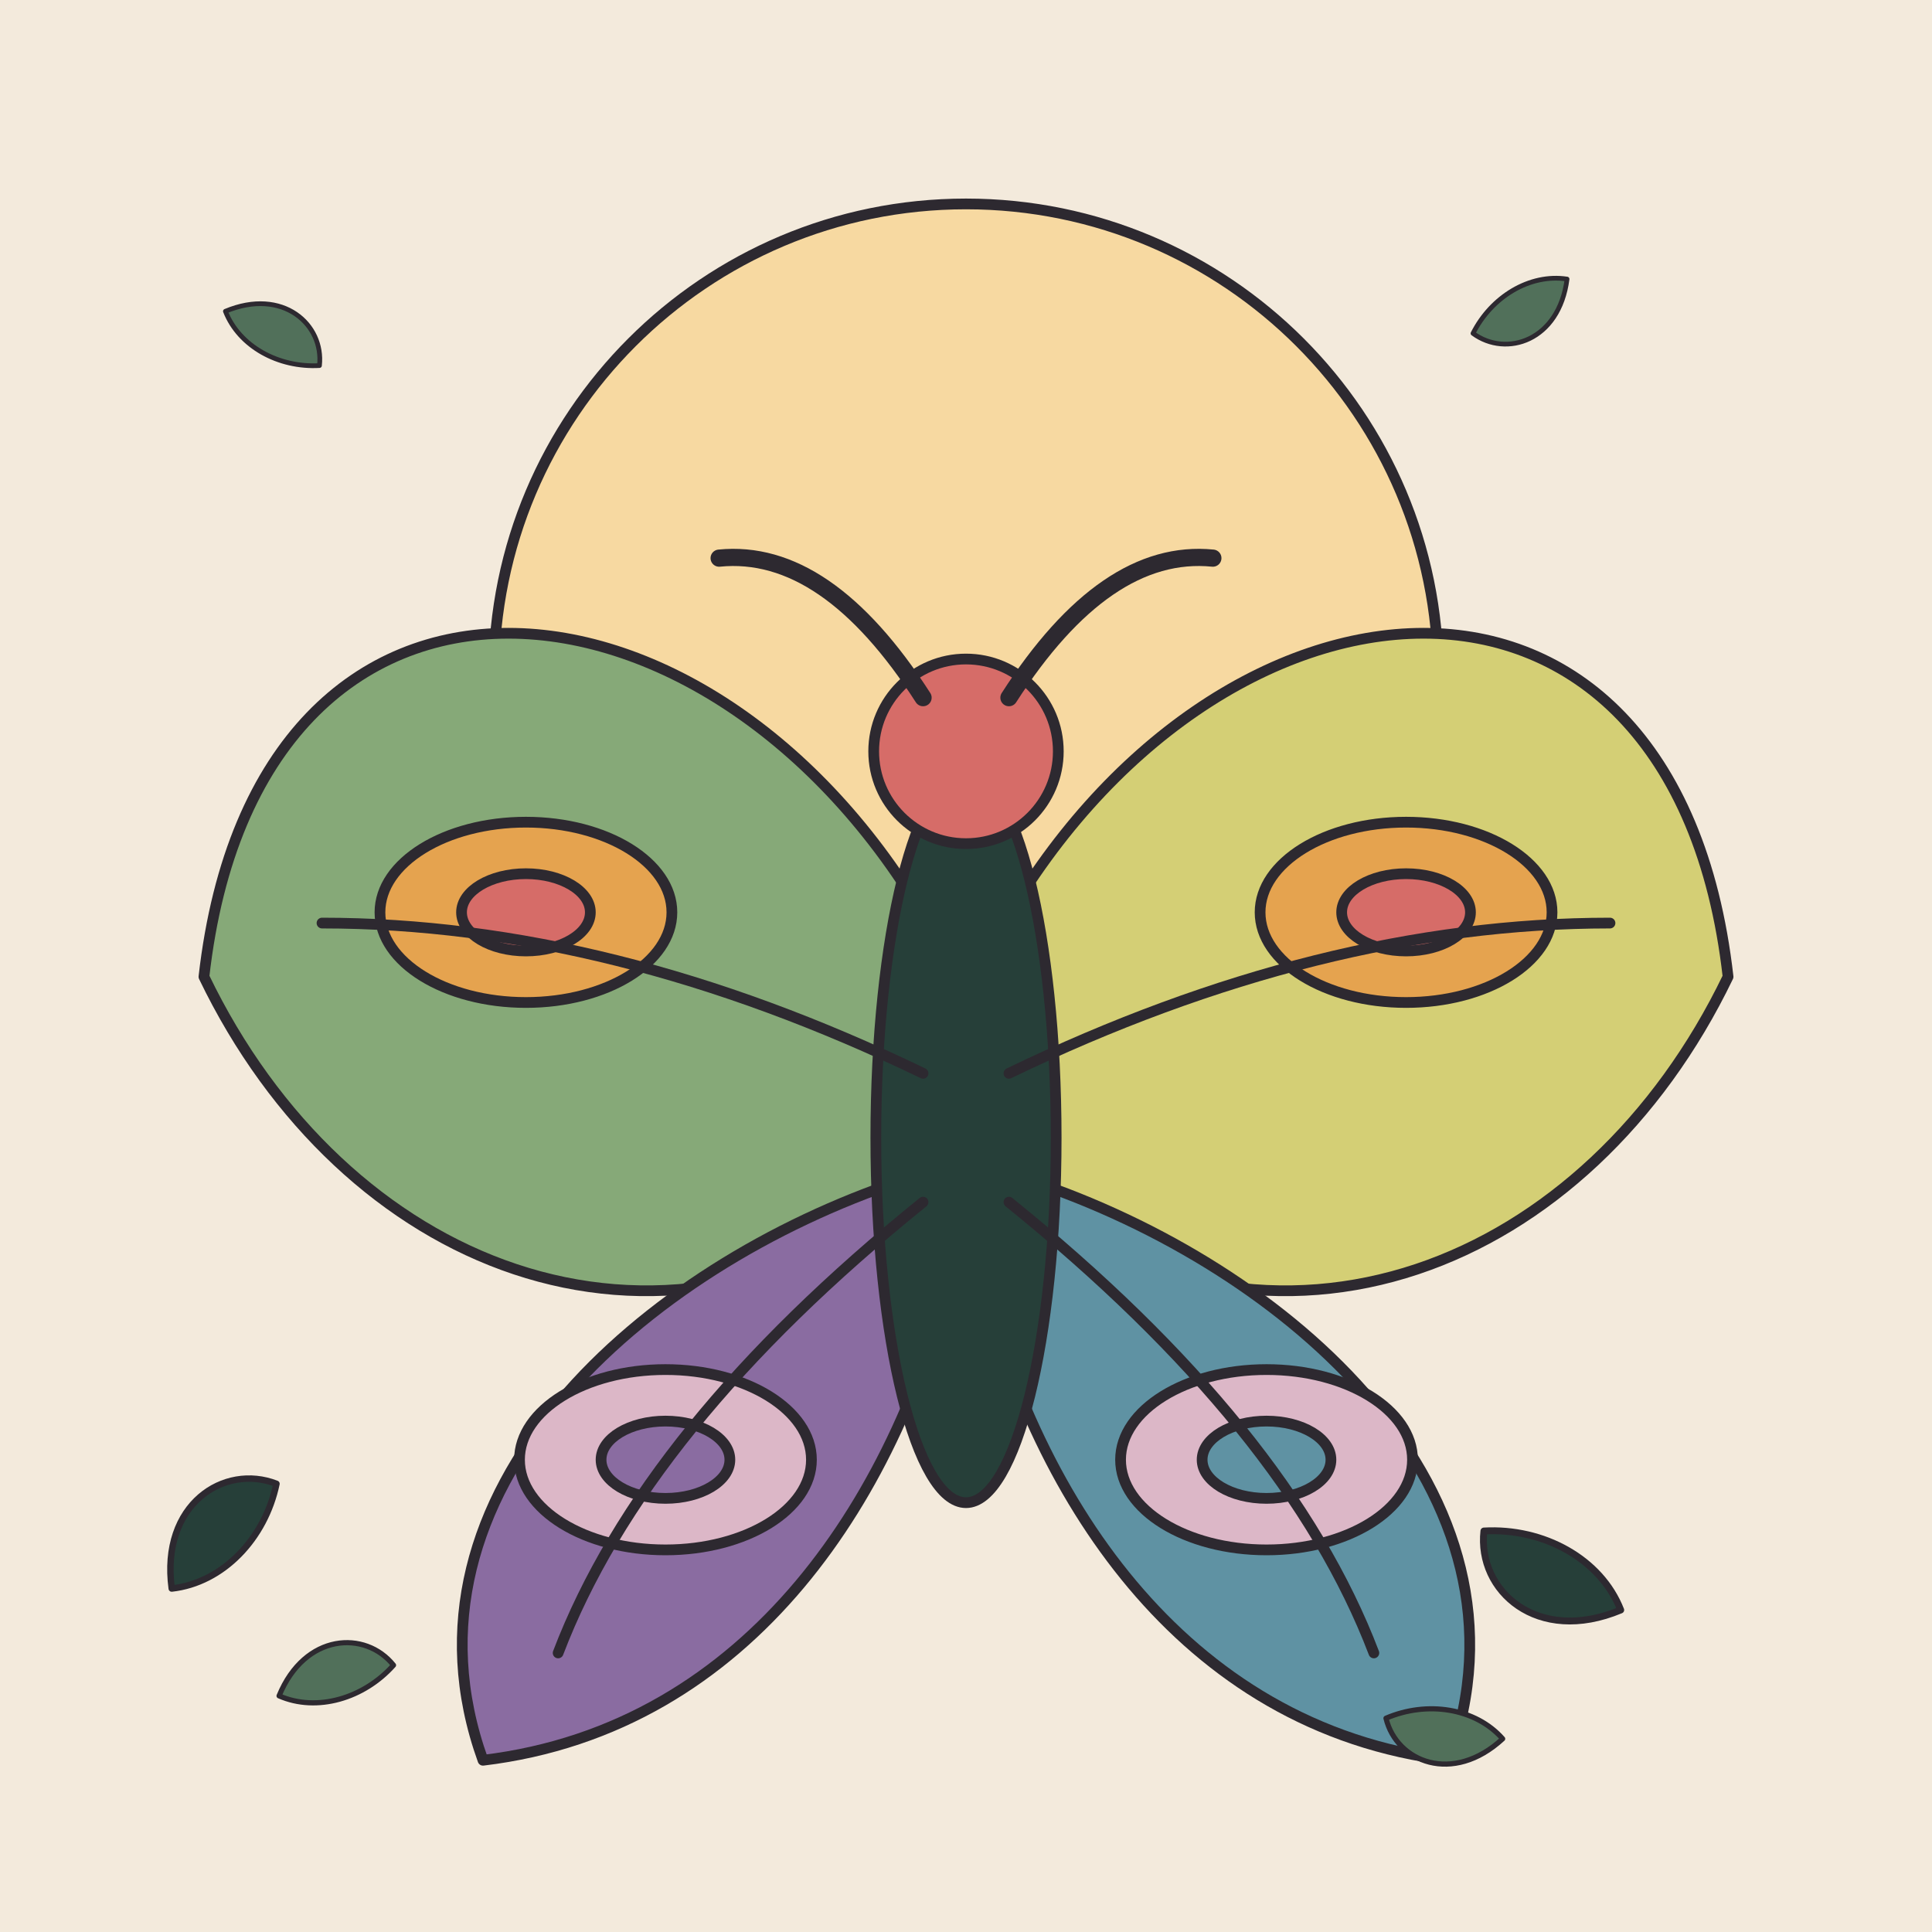
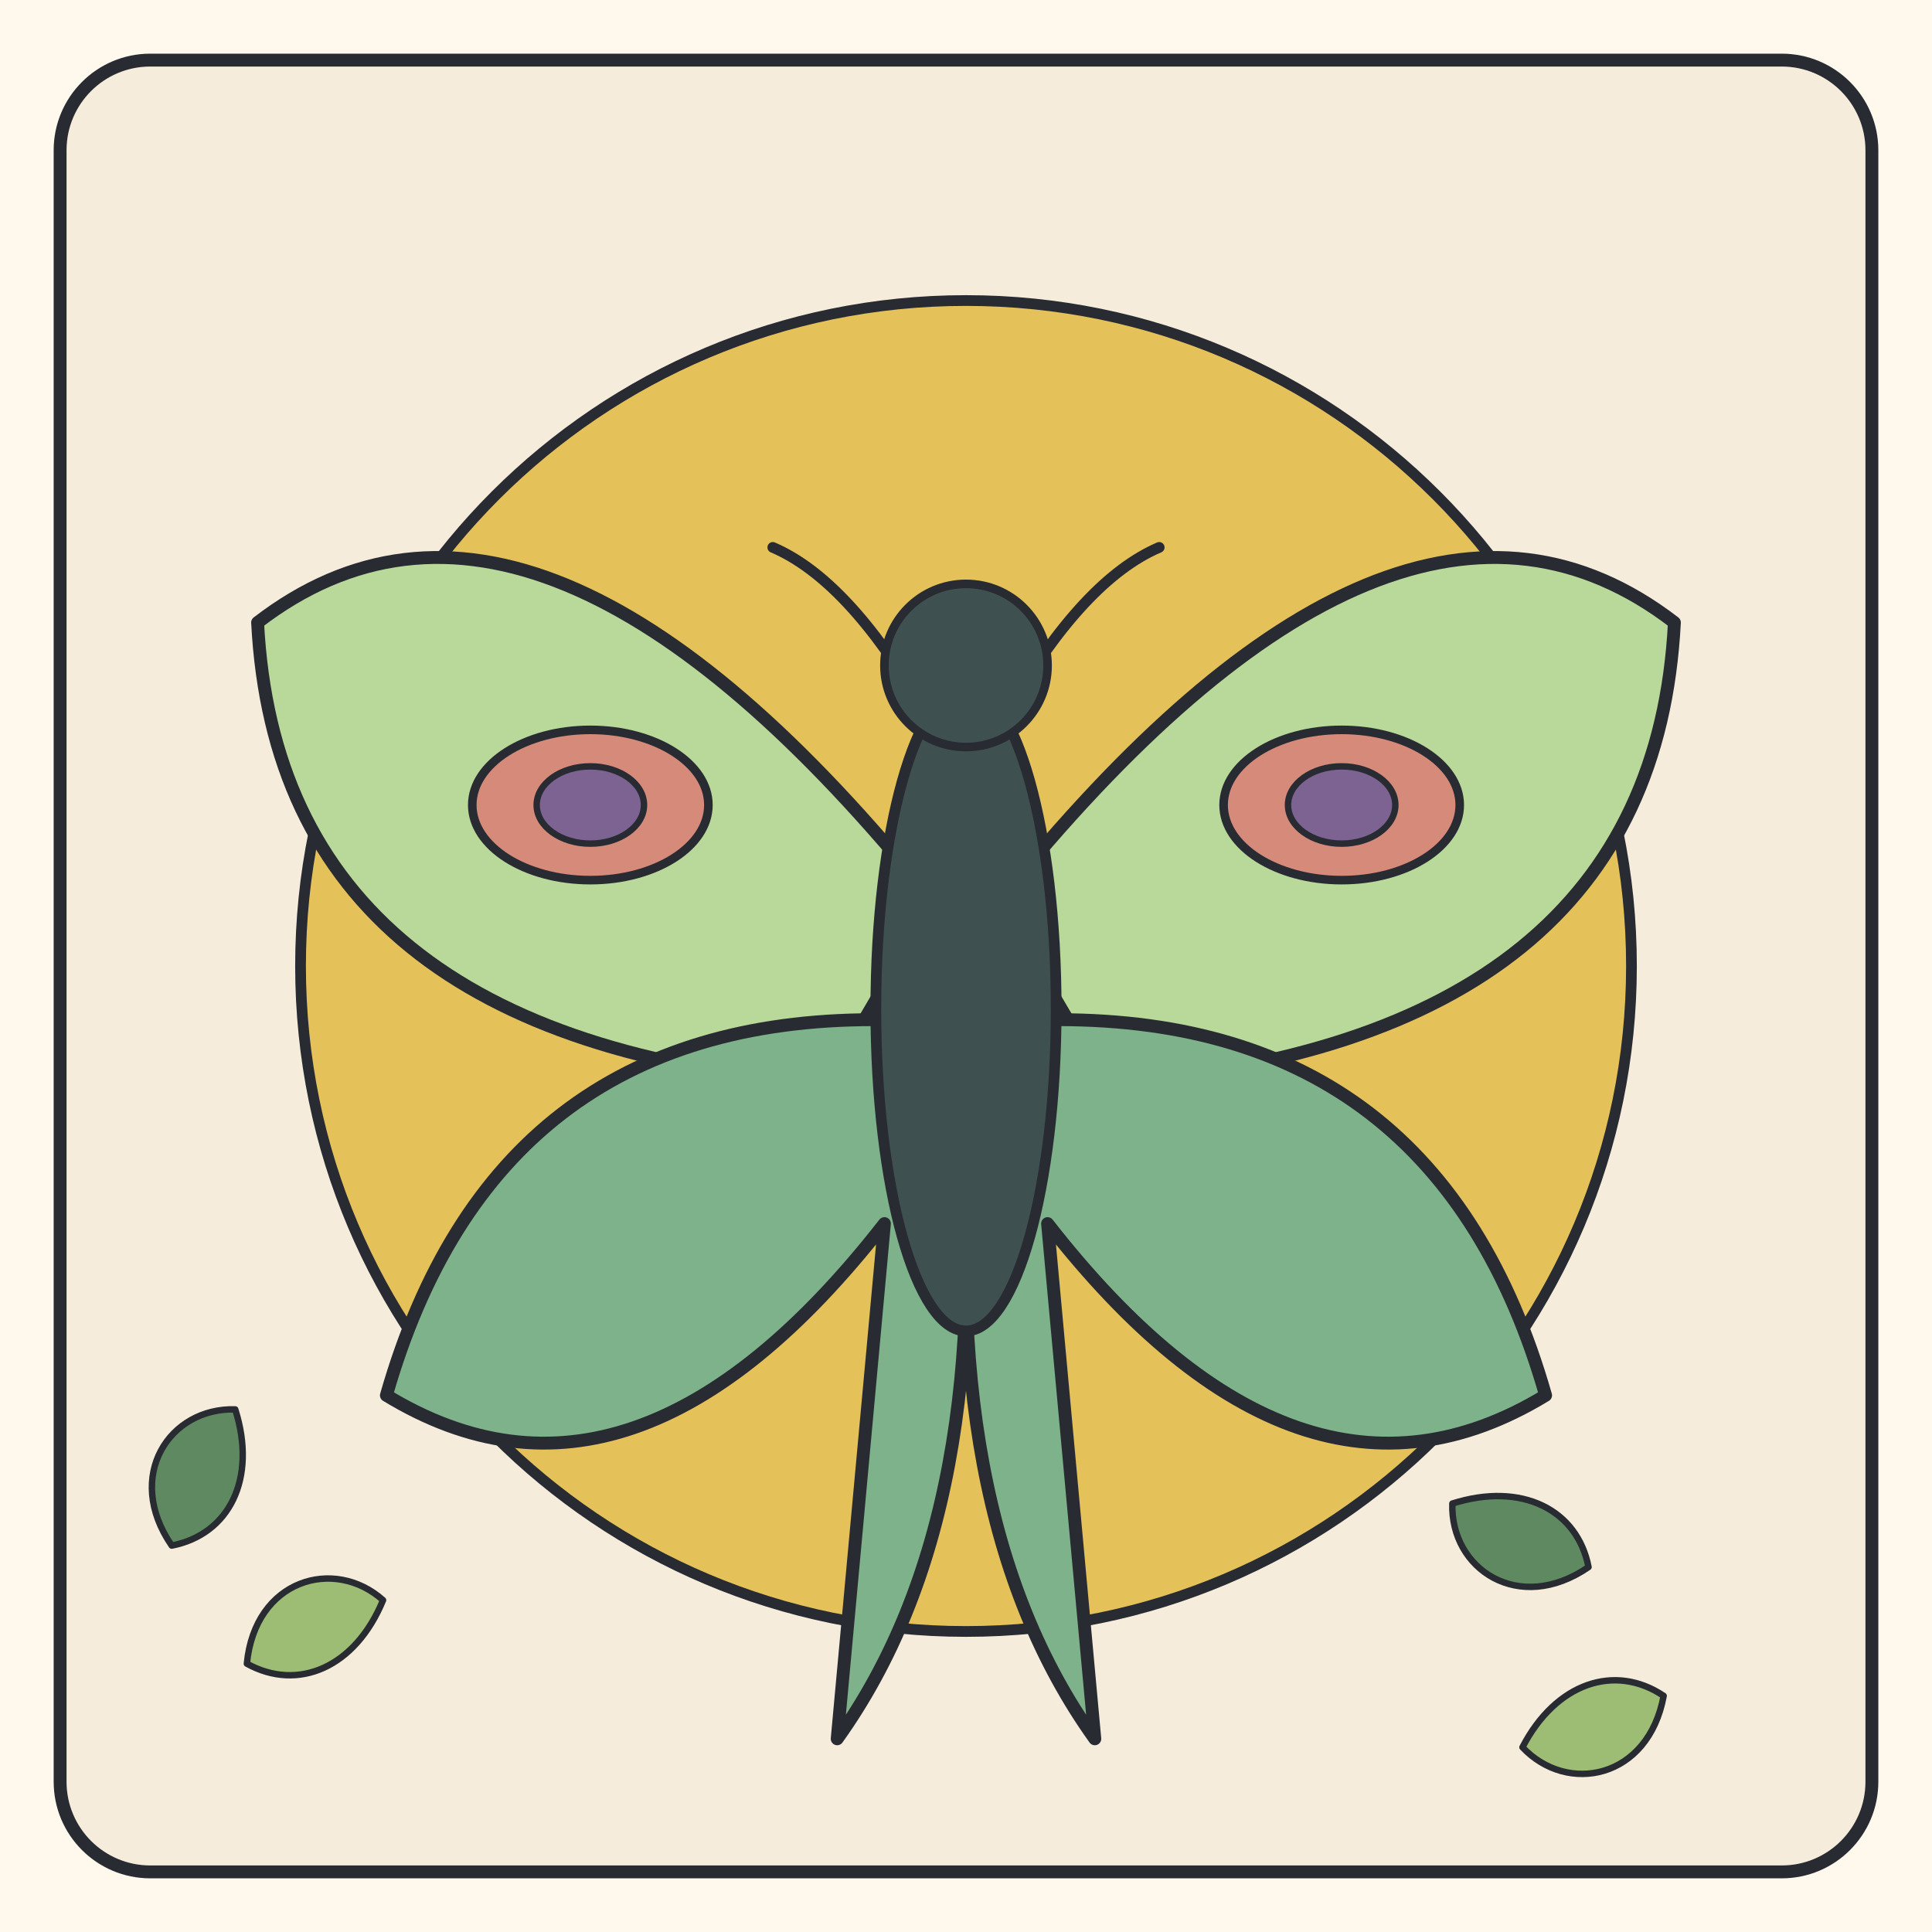
- <svg xmlns="http://www.w3.org/2000/svg" width="900" height="900" viewBox="0 0 900 900" role="img" aria-labelledby="title desc">
-   <rect width="900" height="900" fill="#fffdf8" />
-   <g id="artwork">
-     <rect class="region" data-color="1" x="0" y="0" width="900" height="900" stroke-width="0" fill="#f3eadc" stroke="#2d2930" stroke-linejoin="round" stroke-linecap="round" />
-     <circle class="region" data-color="11" cx="450" cy="315" r="220" fill="#f7d9a1" stroke="#2d2930" stroke-width="5" stroke-linejoin="round" stroke-linecap="round" />
-     <path class="region" data-color="4" d="M 435 435 C 335 255 120 235 95 455 C 160 590 305 650 430 555 Z" fill="#86a978" stroke="#2d2930" stroke-width="5" stroke-linejoin="round" stroke-linecap="round" />
-     <path class="region" data-color="5" d="M 465 435 C 565 255 780 235 805 455 C 740 590 595 650 470 555 Z" fill="#d4cf75" stroke="#2d2930" stroke-width="5" stroke-linejoin="round" stroke-linecap="round" />
-     <path class="region" data-color="8" d="M 420 550 C 300 590 180 695 225 820 C 350 805 420 695 445 585 Z" fill="#8a6ca1" stroke="#2d2930" stroke-width="5" stroke-linejoin="round" stroke-linecap="round" />
-     <path class="region" data-color="9" d="M 480 550 C 600 590 720 695 675 820 C 550 805 480 695 455 585 Z" fill="#5f92a3" stroke="#2d2930" stroke-width="5" stroke-linejoin="round" stroke-linecap="round" />
-     <ellipse class="region" data-color="2" cx="450" cy="530" rx="42" ry="170" fill="#263f39" stroke="#2d2930" stroke-width="5" stroke-linejoin="round" stroke-linecap="round" />
-     <circle class="region" data-color="7" cx="450" cy="350" r="43" fill="#d66c68" stroke="#2d2930" stroke-width="5" stroke-linejoin="round" stroke-linecap="round" />
-     <path d="M 430 325 Q 385 255 335 260 M 470 325 Q 515 255 565 260" stroke-width="8" fill="none" stroke="#2d2930" stroke-linecap="round" stroke-linejoin="round" />
-     <ellipse class="region" data-color="6" cx="245" cy="425" rx="68" ry="42" fill="#e5a34f" stroke="#2d2930" stroke-width="5" stroke-linejoin="round" stroke-linecap="round" />
-     <ellipse class="region" data-color="7" cx="245" cy="425" rx="30" ry="18" fill="#d66c68" stroke="#2d2930" stroke-width="5" stroke-linejoin="round" stroke-linecap="round" />
-     <ellipse class="region" data-color="6" cx="655" cy="425" rx="68" ry="42" fill="#e5a34f" stroke="#2d2930" stroke-width="5" stroke-linejoin="round" stroke-linecap="round" />
-     <ellipse class="region" data-color="7" cx="655" cy="425" rx="30" ry="18" fill="#d66c68" stroke="#2d2930" stroke-width="5" stroke-linejoin="round" stroke-linecap="round" />
-     <ellipse class="region" data-color="10" cx="310" cy="680" rx="68" ry="42" fill="#dcb7c7" stroke="#2d2930" stroke-width="5" stroke-linejoin="round" stroke-linecap="round" />
-     <ellipse class="region" data-color="8" cx="310" cy="680" rx="30" ry="18" fill="#8a6ca1" stroke="#2d2930" stroke-width="5" stroke-linejoin="round" stroke-linecap="round" />
-     <ellipse class="region" data-color="10" cx="590" cy="680" rx="68" ry="42" fill="#dcb7c7" stroke="#2d2930" stroke-width="5" stroke-linejoin="round" stroke-linecap="round" />
-     <ellipse class="region" data-color="9" cx="590" cy="680" rx="30" ry="18" fill="#5f92a3" stroke="#2d2930" stroke-width="5" stroke-linejoin="round" stroke-linecap="round" />
-     <path d="M 430 500 Q 285 430 150 430" stroke="#2d2930" stroke-width="5" fill="none" stroke-linecap="round" stroke-linejoin="round" />
-     <path d="M 470 500 Q 615 430 750 430" stroke="#2d2930" stroke-width="5" fill="none" stroke-linecap="round" stroke-linejoin="round" />
-     <path d="M 430 560 Q 300 665 260 770" stroke="#2d2930" stroke-width="5" fill="none" stroke-linecap="round" stroke-linejoin="round" />
-     <path d="M 470 560 Q 600 665 640 770" stroke="#2d2930" stroke-width="5" fill="none" stroke-linecap="round" stroke-linejoin="round" />
-     <path class="region" data-color="2" d="M 0 0 C 32 -42 78 -32 92 0 C 63 19 25 20 0 0 Z" fill="#263f39" stroke="#2d2930" stroke-width="4" stroke-linejoin="round" transform="translate(80 740) rotate(-45) scale(0.75)" />
-     <path class="region" data-color="3" d="M 0 0 C 32 -42 78 -32 92 0 C 63 19 25 20 0 0 Z" fill="#51705a" stroke="#2d2930" stroke-width="4" stroke-linejoin="round" transform="translate(130 790) rotate(-15) scale(0.6)" />
-     <path class="region" data-color="2" d="M 0 0 C 32 -42 78 -32 92 0 C 63 19 25 20 0 0 Z" fill="#263f39" stroke="#2d2930" stroke-width="4" stroke-linejoin="round" transform="translate(755 750) rotate(210) scale(0.8)" />
-     <path class="region" data-color="3" d="M 0 0 C 32 -42 78 -32 92 0 C 63 19 25 20 0 0 Z" fill="#51705a" stroke="#2d2930" stroke-width="4" stroke-linejoin="round" transform="translate(700 810) rotate(190) scale(0.6)" />
-     <path class="region" data-color="3" d="M 0 0 C 32 -42 78 -32 92 0 C 63 19 25 20 0 0 Z" fill="#51705a" stroke="#2d2930" stroke-width="4" stroke-linejoin="round" transform="translate(105 145) rotate(30) scale(0.55)" />
-     <path class="region" data-color="3" d="M 0 0 C 32 -42 78 -32 92 0 C 63 19 25 20 0 0 Z" fill="#51705a" stroke="#2d2930" stroke-width="4" stroke-linejoin="round" transform="translate(730 130) rotate(150) scale(0.55)" />
+ <svg xmlns="http://www.w3.org/2000/svg" width="900" height="900" viewBox="0 0 900 900" role="img" aria-labelledby="title desc" data-pbn-preview="colored" data-pbn-standard="mandala-v5-reference-based">
+   <style>
+ :root{--line:#292b32;--paper:#fff9ed}.region{cursor:pointer;transition:filter .12s ease,fill .12s ease,stroke .12s ease;vector-effect:non-scaling-stroke;stroke-linejoin:round;stroke-linecap:round}.region:hover,.region:focus{filter:brightness(.92);outline:none}.pbn-number{font-family:Arial,Helvetica,sans-serif;font-weight:900;fill:#292b32;stroke:#fffdf8;stroke-width:5;paint-order:stroke fill;pointer-events:none}.legend-label{font-family:Arial,Helvetica,sans-serif;fill:#292b32}.legend-swatch{stroke:#292b32;stroke-width:2}.control{cursor:pointer}.control:hover{filter:brightness(.96)}.fixed-text{font-family:Arial,Helvetica,sans-serif;font-weight:900;fill:#25262d;stroke:#fffaf0;stroke-width:1.5;paint-order:stroke fill;letter-spacing:.5px}.fine{fill:none;stroke:#292b32;stroke-width:5;stroke-linecap:round;stroke-linejoin:round}.thin{fill:none;stroke:#292b32;stroke-width:3;stroke-linecap:round;stroke-linejoin:round}</style>
+   <rect width="900" height="900" fill="#fff9ed" />
+   <g id="art-stage">
+     <g id="artwork">
+       <rect class="region" data-color="1" data-suggested="#f5ecdc" fill="#f5ecdc" x="28" y="28" width="844" height="844" rx="42" stroke="#292b32" stroke-width="6" />
+       <circle class="region" data-color="4" data-suggested="#e5c15a" fill="#e5c15a" cx="450" cy="450" r="310" stroke="#292b32" stroke-width="5" />
+       <path class="region" data-color="2" data-suggested="#b8d99a" fill="#b8d99a" d="M435 420 Q250 190 120 290 Q130 485 385 505 Z" stroke="#292b32" stroke-width="6" />
+       <path class="region" data-color="2" data-suggested="#b8d99a" fill="#b8d99a" d="M465 420 Q650 190 780 290 Q770 485 515 505 Z" stroke="#292b32" stroke-width="6" />
+       <path class="region" data-color="3" data-suggested="#7eb28a" fill="#7eb28a" d="M407 475 Q230 475 180 650 Q295 720 412 570 L390 810 Q466 704 446 510 Z" stroke="#292b32" stroke-width="6" />
+       <path class="region" data-color="3" data-suggested="#7eb28a" fill="#7eb28a" d="M493 475 Q670 475 720 650 Q605 720 488 570 L510 810 Q434 704 454 510 Z" stroke="#292b32" stroke-width="6" />
+       <ellipse class="region" data-color="5" data-suggested="#3e5150" fill="#3e5150" cx="450" cy="470" rx="42" ry="150" stroke="#292b32" stroke-width="5" />
+       <path class="fine" d="M430 330 Q395 270 360 255 M470 330 Q505 270 540 255" />
+       <circle class="region" data-color="5" data-suggested="#3e5150" fill="#3e5150" cx="450" cy="310" r="38" stroke="#292b32" stroke-width="4" />
+       <ellipse class="region" data-color="6" data-suggested="#d58a7a" fill="#d58a7a" cx="275" cy="375" rx="55" ry="35" stroke="#292b32" stroke-width="4" />
+       <ellipse class="region" data-color="7" data-suggested="#7d6392" fill="#7d6392" cx="275" cy="375" rx="25" ry="18" stroke="#292b32" stroke-width="3" />
+       <ellipse class="region" data-color="6" data-suggested="#d58a7a" fill="#d58a7a" cx="625" cy="375" rx="55" ry="35" stroke="#292b32" stroke-width="4" />
+       <ellipse class="region" data-color="7" data-suggested="#7d6392" fill="#7d6392" cx="625" cy="375" rx="25" ry="18" stroke="#292b32" stroke-width="3" />
+       <path class="region" data-color="8" data-suggested="#5f8a61" fill="#5f8a61" d="M 80 720 C 100 686 138 692 150 720 C 125 743 96 742 80 720 Z" transform="rotate(-65 80 720)" stroke="#292b32" stroke-width="3" />
+       <path class="region" data-color="9" data-suggested="#9dbd75" fill="#9dbd75" d="M 115 775 C 135 741 173 747 185 775 C 160 798 131 797 115 775 Z" transform="rotate(-25 115 775)" stroke="#292b32" stroke-width="3" />
+       <path class="region" data-color="8" data-suggested="#5f8a61" fill="#5f8a61" d="M 740 730 C 760 696 798 702 810 730 C 785 753 756 752 740 730 Z" transform="rotate(205 740 730)" stroke="#292b32" stroke-width="3" />
+       <path class="region" data-color="9" data-suggested="#9dbd75" fill="#9dbd75" d="M 775 790 C 795 756 833 762 845 790 C 820 813 791 812 775 790 Z" transform="rotate(160 775 790)" stroke="#292b32" stroke-width="3" />
+     </g>
+     <g id="number-labels" pointer-events="none" />
  </g>
-   <g id="number-labels" pointer-events="none" />
  <g id="legend" display="none">
    <rect id="legend-bg" x="15" y="900" width="870" height="220" rx="16" fill="#fffdf8" stroke="#6f5a43" stroke-width="3" />
-     <text x="40" y="930" font-family="Georgia,serif" font-size="18" font-weight="700" fill="#3d342c">Suggested colors — click regions to fill; Shift-click to clear</text>
+     <text x="34" y="927" font-family="Georgia,serif" font-size="17" font-weight="700" fill="#3d342c">Suggested colors — click one region; Shift-click paints every matching number</text>
  </g>
</svg>
